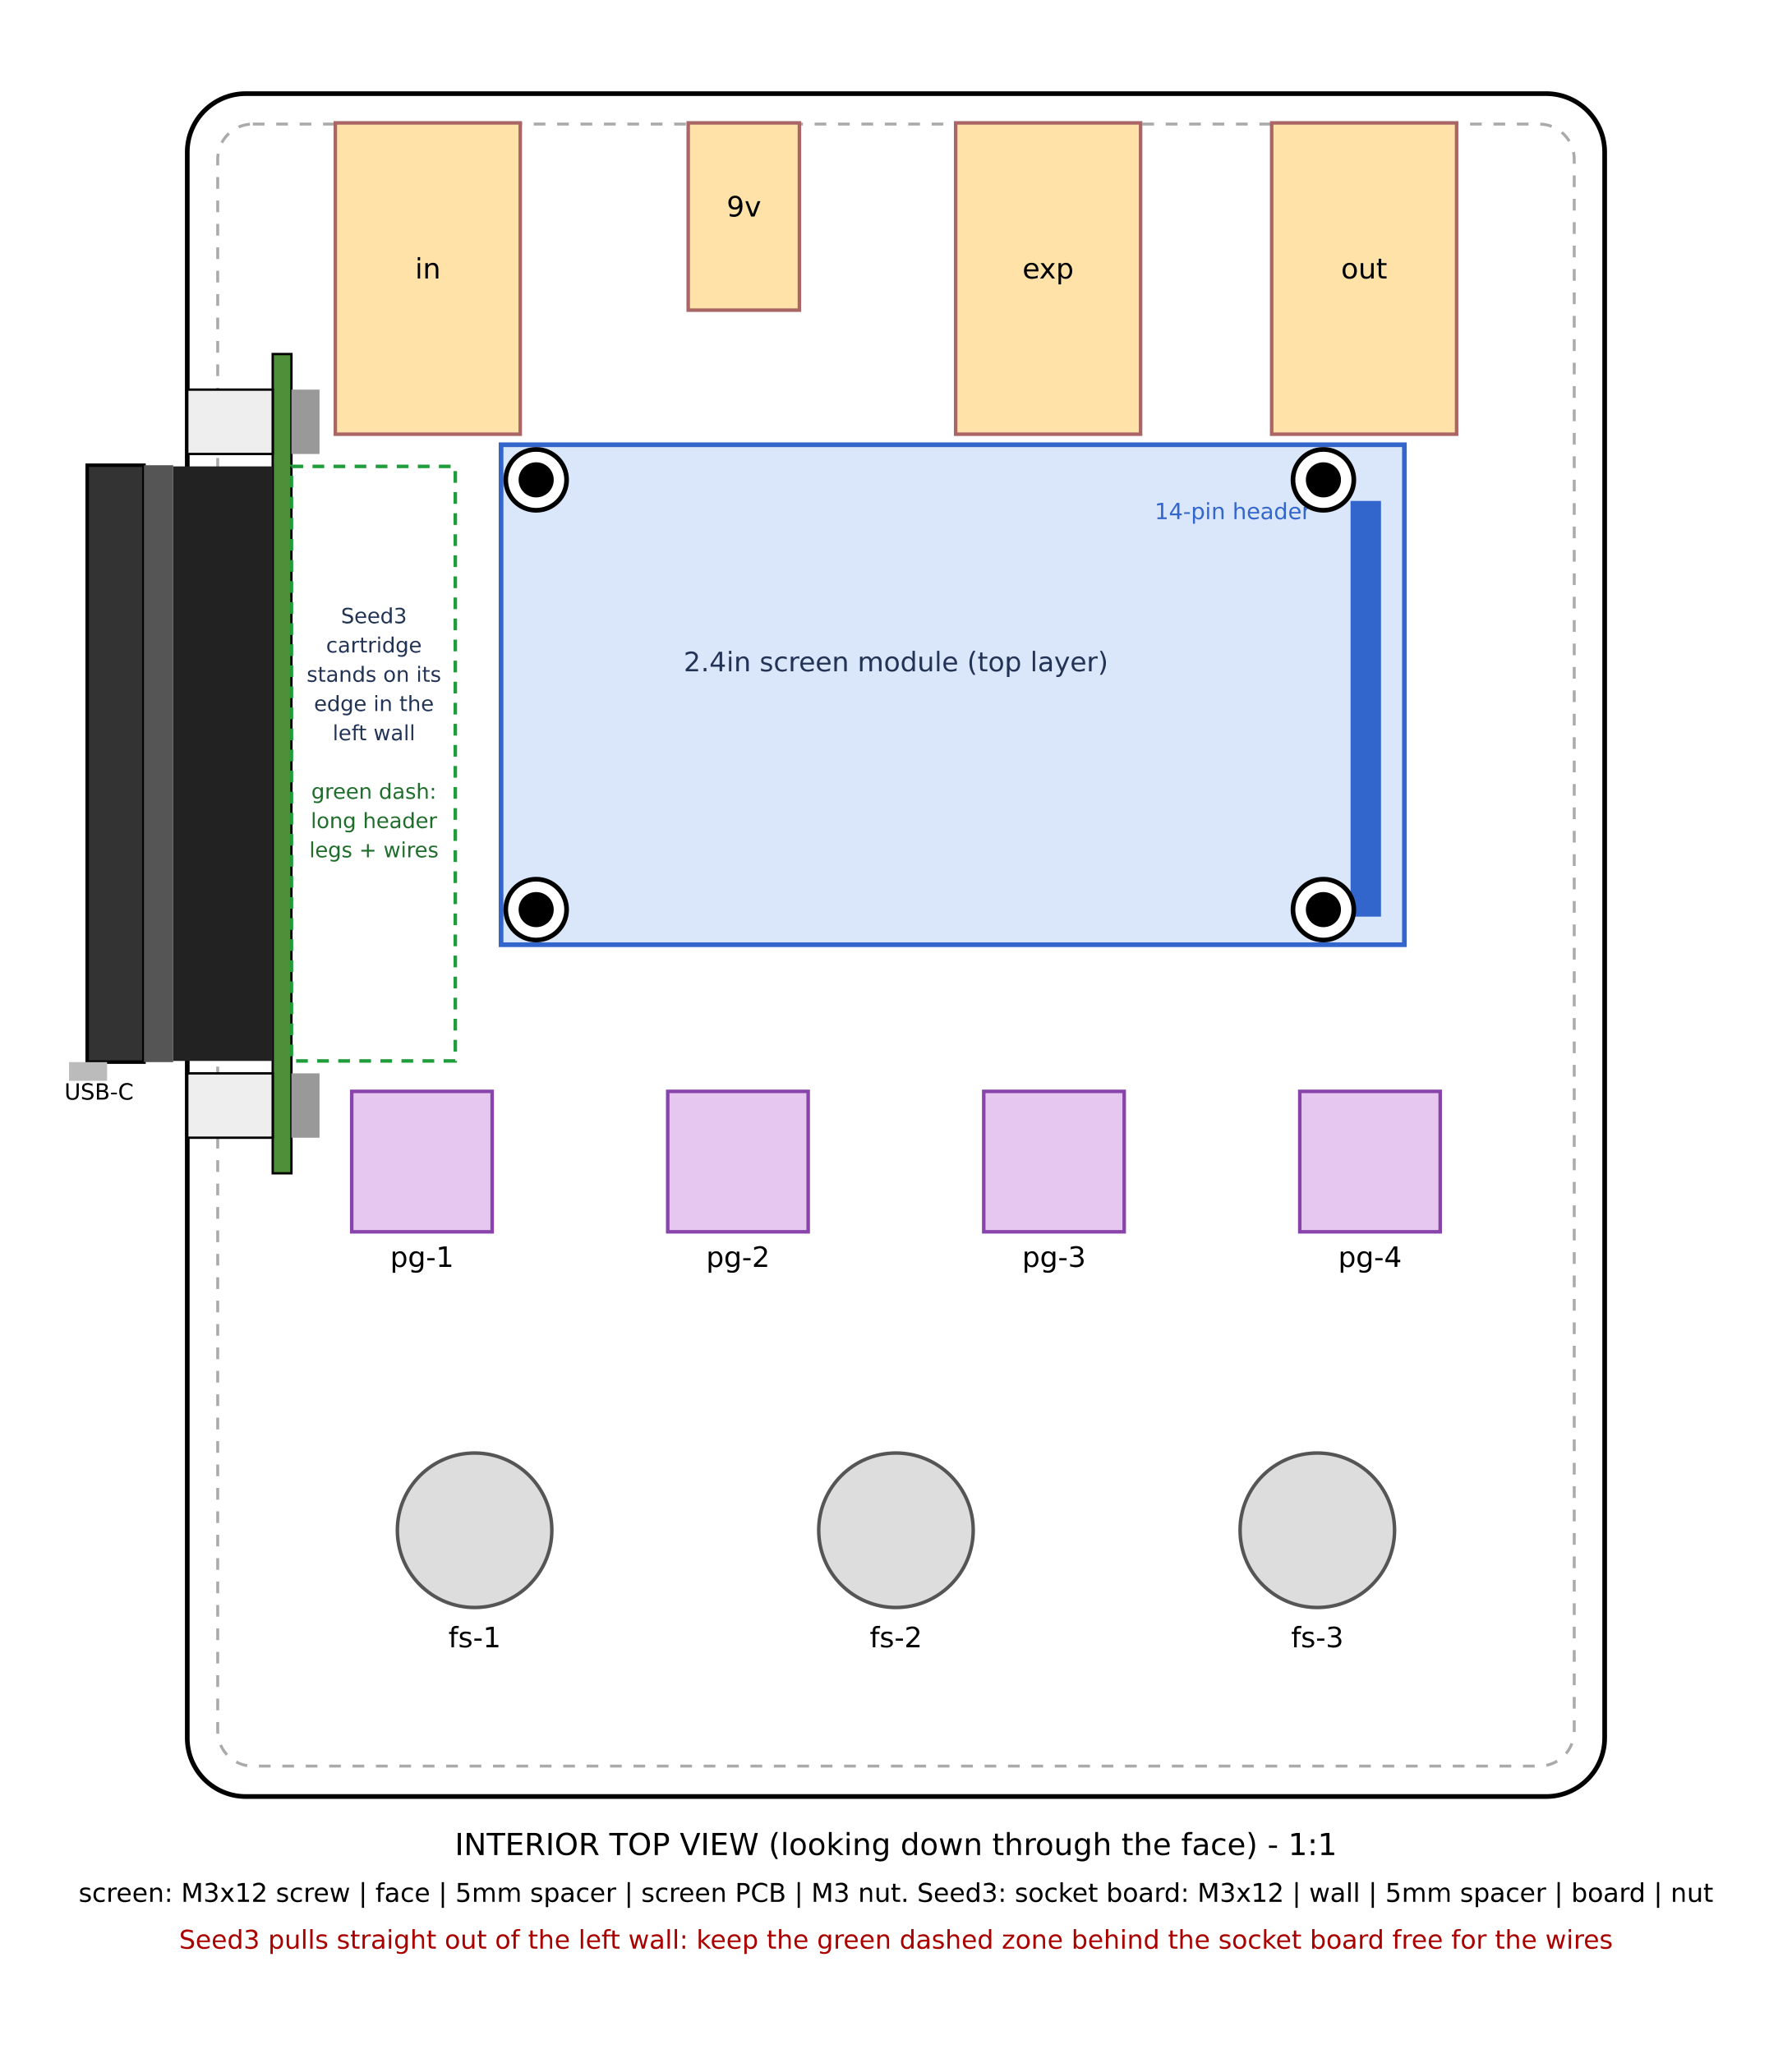
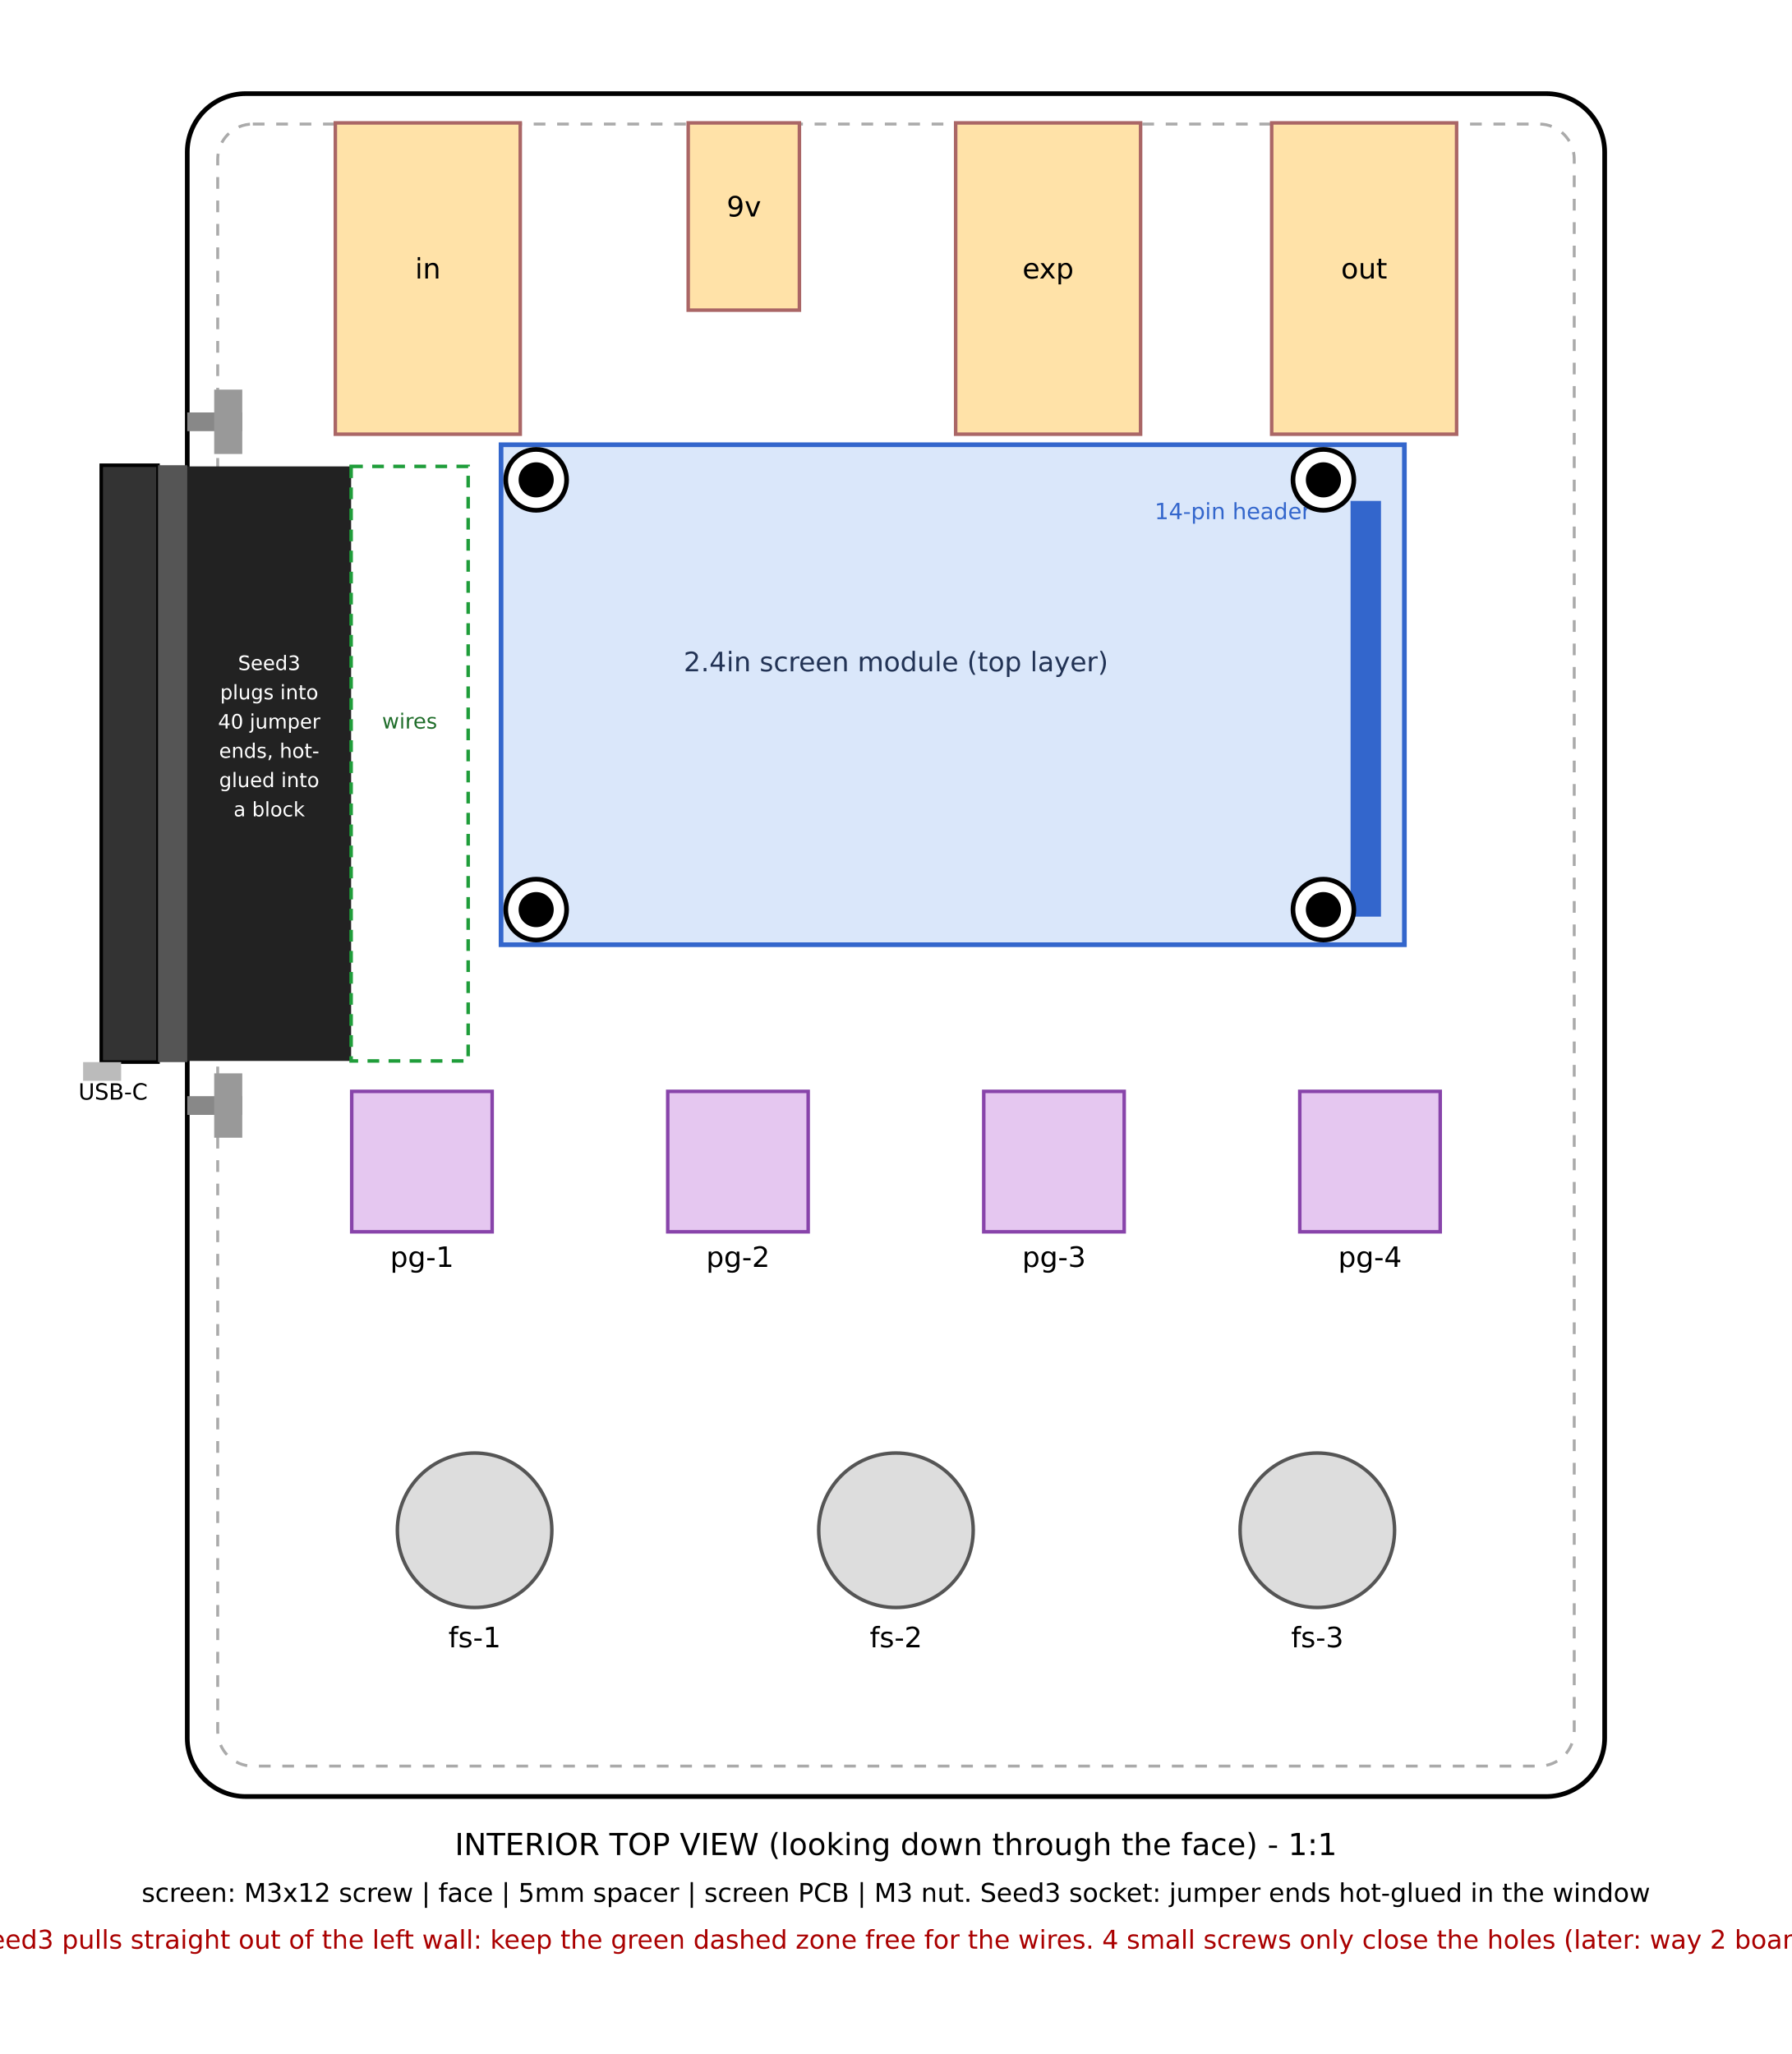
<svg xmlns="http://www.w3.org/2000/svg" width="153.1mm" height="175.5mm" viewBox="-76.55 -80.75 153.1 175.5">
  <rect x="-76.55" y="-80.75" width="153.1" height="175.5" fill="#fff" />
  <rect x="-60.55" y="-72.75" width="121.1" height="145.5" rx="5" fill="#fff" stroke="#000" stroke-width="0.4" />
  <rect x="-57.95" y="-70.15" width="115.9" height="140.3" rx="3" fill="none" stroke="#aaa" stroke-width="0.25" stroke-dasharray="1 1" />
  <rect x="-47.9" y="-70.25" width="15.8" height="26.6" fill="#ffe2a8" stroke="#a66" stroke-width="0.3" />
  <text x="-40.00" y="-56.95" font-family="DejaVu Sans, sans-serif" font-size="2.4" text-anchor="middle" fill="#000" font-weight="normal">in</text>
  <rect x="-17.75" y="-70.25" width="9.5" height="16.0" fill="#ffe2a8" stroke="#a66" stroke-width="0.3" />
  <text x="-13.00" y="-62.25" font-family="DejaVu Sans, sans-serif" font-size="2.4" text-anchor="middle" fill="#000" font-weight="normal">9v</text>
  <rect x="5.1" y="-70.25" width="15.8" height="26.6" fill="#ffe2a8" stroke="#a66" stroke-width="0.3" />
  <text x="13.00" y="-56.95" font-family="DejaVu Sans, sans-serif" font-size="2.4" text-anchor="middle" fill="#000" font-weight="normal">exp</text>
  <rect x="32.1" y="-70.25" width="15.8" height="26.6" fill="#ffe2a8" stroke="#a66" stroke-width="0.3" />
  <text x="40.00" y="-56.95" font-family="DejaVu Sans, sans-serif" font-size="2.4" text-anchor="middle" fill="#000" font-weight="normal">out</text>
  <rect x="-33.74" y="-42.75" width="77.18" height="42.72" fill="#bcd3f5" fill-opacity="0.55" stroke="#36c" stroke-width="0.4" />
  <rect x="38.84" y="-37.95" width="2.6" height="35.52" fill="#36c" />
  <text x="35.44" y="-36.39" font-family="DejaVu Sans, sans-serif" font-size="1.9" text-anchor="end" fill="#36c" font-weight="normal">14-pin header</text>
  <text x="0.00" y="-23.39" font-family="DejaVu Sans, sans-serif" font-size="2.3" text-anchor="middle" fill="#235" font-weight="normal">2.4in screen module (top layer)</text>
-   <rect x="-53.25" y="-50.5" width="1.6" height="70.0" fill="#4f8f3a" stroke="#000" stroke-width="0.2" />
-   <rect x="-61.75" y="-40.9" width="8.5" height="50.8" fill="#222" />
-   <rect x="-69.1" y="-41.0" width="4.85" height="51" fill="#333" stroke="#000" stroke-width="0.3" />
-   <rect x="-70.65" y="10.0" width="3.25" height="1.6" fill="#bbb" />
-   <rect x="-60.55" y="10.96" width="7.3" height="5.5" fill="#eee" stroke="#000" stroke-width="0.2" />
-   <rect x="-51.65" y="10.96" width="2.4" height="5.5" fill="#999" />
-   <rect x="-60.55" y="-47.46" width="7.3" height="5.5" fill="#eee" stroke="#000" stroke-width="0.2" />
-   <rect x="-51.65" y="-47.46" width="2.4" height="5.5" fill="#999" />
-   <rect x="-64.25" y="-41.0" width="2.5" height="51" fill="#555" />
-   <rect x="-51.65" y="-40.9" width="14" height="50.8" fill="none" stroke="#1f9d3a" stroke-width="0.3" stroke-dasharray="1 0.8" />
-   <text x="-44.60" y="-27.50" font-family="DejaVu Sans, sans-serif" font-size="1.8" text-anchor="middle" fill="#235" font-weight="normal">Seed3</text>
-   <text x="-44.60" y="-25.00" font-family="DejaVu Sans, sans-serif" font-size="1.8" text-anchor="middle" fill="#235" font-weight="normal">cartridge</text>
-   <text x="-44.60" y="-22.50" font-family="DejaVu Sans, sans-serif" font-size="1.8" text-anchor="middle" fill="#235" font-weight="normal">stands on its</text>
-   <text x="-44.60" y="-20.00" font-family="DejaVu Sans, sans-serif" font-size="1.8" text-anchor="middle" fill="#235" font-weight="normal">edge in the</text>
-   <text x="-44.60" y="-17.50" font-family="DejaVu Sans, sans-serif" font-size="1.8" text-anchor="middle" fill="#235" font-weight="normal">left wall</text>
-   <text x="-44.60" y="-12.50" font-family="DejaVu Sans, sans-serif" font-size="1.8" text-anchor="middle" fill="#1f6d2a" font-weight="normal">green dash:</text>
-   <text x="-44.60" y="-10.00" font-family="DejaVu Sans, sans-serif" font-size="1.8" text-anchor="middle" fill="#1f6d2a" font-weight="normal">long header</text>
-   <text x="-44.60" y="-7.50" font-family="DejaVu Sans, sans-serif" font-size="1.8" text-anchor="middle" fill="#1f6d2a" font-weight="normal">legs + wires</text>
-   <text x="-68.10" y="13.20" font-family="DejaVu Sans, sans-serif" font-size="1.9" text-anchor="middle" fill="#000" font-weight="normal">USB-C</text>
+   <rect x="-60.55" y="-40.9" width="14.0" height="50.8" fill="#222" />
+   <rect x="-67.9" y="-41.0" width="4.85" height="51" fill="#333" stroke="#000" stroke-width="0.3" />
+   <rect x="-69.45" y="10.0" width="3.25" height="1.6" fill="#bbb" />
+   <rect x="-63.05" y="-41.0" width="2.5" height="51" fill="#555" />
+   <rect x="-60.55" y="12.91" width="4.7" height="1.6" fill="#888" />
+   <rect x="-58.25" y="10.96" width="2.4" height="5.5" fill="#999" />
+   <rect x="-60.55" y="-45.51" width="4.7" height="1.6" fill="#888" />
+   <rect x="-58.25" y="-47.46" width="2.4" height="5.5" fill="#999" />
+   <rect x="-46.55" y="-40.9" width="10" height="50.8" fill="none" stroke="#1f9d3a" stroke-width="0.3" stroke-dasharray="1 0.8" />
+   <text x="-53.55" y="-23.50" font-family="DejaVu Sans, sans-serif" font-size="1.7" text-anchor="middle" fill="#fff" font-weight="normal">Seed3</text>
+   <text x="-53.55" y="-21.00" font-family="DejaVu Sans, sans-serif" font-size="1.7" text-anchor="middle" fill="#fff" font-weight="normal">plugs into</text>
+   <text x="-53.55" y="-18.50" font-family="DejaVu Sans, sans-serif" font-size="1.7" text-anchor="middle" fill="#fff" font-weight="normal">40 jumper</text>
+   <text x="-53.55" y="-16.00" font-family="DejaVu Sans, sans-serif" font-size="1.7" text-anchor="middle" fill="#fff" font-weight="normal">ends, hot-</text>
+   <text x="-53.55" y="-13.50" font-family="DejaVu Sans, sans-serif" font-size="1.7" text-anchor="middle" fill="#fff" font-weight="normal">glued into</text>
+   <text x="-53.55" y="-11.00" font-family="DejaVu Sans, sans-serif" font-size="1.7" text-anchor="middle" fill="#fff" font-weight="normal">a block</text>
+   <text x="-41.55" y="-18.50" font-family="DejaVu Sans, sans-serif" font-size="1.8" text-anchor="middle" fill="#1f6d2a" font-weight="normal">wires</text>
+   <text x="-66.90" y="13.20" font-family="DejaVu Sans, sans-serif" font-size="1.9" text-anchor="middle" fill="#000" font-weight="normal">USB-C</text>
  <circle cx="-30.74" cy="-39.75" r="2.6" fill="#fff" stroke="#000" stroke-width="0.4" />
  <circle cx="-30.74" cy="-39.75" r="1.5" fill="#000" />
  <circle cx="36.52" cy="-39.75" r="2.6" fill="#fff" stroke="#000" stroke-width="0.4" />
  <circle cx="36.52" cy="-39.75" r="1.5" fill="#000" />
  <circle cx="-30.74" cy="-3.03" r="2.6" fill="#fff" stroke="#000" stroke-width="0.4" />
  <circle cx="-30.74" cy="-3.03" r="1.5" fill="#000" />
  <circle cx="36.52" cy="-3.03" r="2.6" fill="#fff" stroke="#000" stroke-width="0.4" />
  <circle cx="36.52" cy="-3.03" r="1.5" fill="#000" />
  <rect x="-46.5" y="12.5" width="12" height="12" fill="#e5c7f0" stroke="#84a" stroke-width="0.3" />
  <text x="-40.50" y="27.50" font-family="DejaVu Sans, sans-serif" font-size="2.4" text-anchor="middle" fill="#000" font-weight="normal">pg-1</text>
  <rect x="-19.5" y="12.5" width="12" height="12" fill="#e5c7f0" stroke="#84a" stroke-width="0.3" />
  <text x="-13.50" y="27.50" font-family="DejaVu Sans, sans-serif" font-size="2.4" text-anchor="middle" fill="#000" font-weight="normal">pg-2</text>
  <rect x="7.5" y="12.5" width="12" height="12" fill="#e5c7f0" stroke="#84a" stroke-width="0.3" />
  <text x="13.50" y="27.50" font-family="DejaVu Sans, sans-serif" font-size="2.4" text-anchor="middle" fill="#000" font-weight="normal">pg-3</text>
  <rect x="34.5" y="12.5" width="12" height="12" fill="#e5c7f0" stroke="#84a" stroke-width="0.3" />
  <text x="40.50" y="27.50" font-family="DejaVu Sans, sans-serif" font-size="2.4" text-anchor="middle" fill="#000" font-weight="normal">pg-4</text>
  <circle cx="-36.0" cy="50.0" r="6.6" fill="#ddd" stroke="#555" stroke-width="0.3" />
  <text x="-36.00" y="60.00" font-family="DejaVu Sans, sans-serif" font-size="2.4" text-anchor="middle" fill="#000" font-weight="normal">fs-1</text>
  <circle cx="0.0" cy="50.0" r="6.6" fill="#ddd" stroke="#555" stroke-width="0.3" />
  <text x="0.00" y="60.00" font-family="DejaVu Sans, sans-serif" font-size="2.4" text-anchor="middle" fill="#000" font-weight="normal">fs-2</text>
  <circle cx="36.0" cy="50.0" r="6.6" fill="#ddd" stroke="#555" stroke-width="0.3" />
  <text x="36.00" y="60.00" font-family="DejaVu Sans, sans-serif" font-size="2.4" text-anchor="middle" fill="#000" font-weight="normal">fs-3</text>
  <text x="0.00" y="77.75" font-family="DejaVu Sans, sans-serif" font-size="2.6" text-anchor="middle" fill="#000" font-weight="normal">INTERIOR TOP VIEW (looking down through the face) - 1:1</text>
-   <text x="0.00" y="81.75" font-family="DejaVu Sans, sans-serif" font-size="2.2" text-anchor="middle" fill="#000" font-weight="normal">screen: M3x12 screw | face | 5mm spacer | screen PCB | M3 nut.   Seed3: socket board: M3x12 | wall | 5mm spacer | board | nut</text>
-   <text x="0.00" y="85.75" font-family="DejaVu Sans, sans-serif" font-size="2.2" text-anchor="middle" fill="#a00" font-weight="normal">Seed3 pulls straight out of the left wall: keep the green dashed zone behind the socket board free for the wires</text>
+   <text x="0.00" y="81.75" font-family="DejaVu Sans, sans-serif" font-size="2.2" text-anchor="middle" fill="#000" font-weight="normal">screen: M3x12 screw | face | 5mm spacer | screen PCB | M3 nut.   Seed3 socket: jumper ends hot-glued in the window</text>
+   <text x="0.00" y="85.75" font-family="DejaVu Sans, sans-serif" font-size="2.2" text-anchor="middle" fill="#a00" font-weight="normal">Seed3 pulls straight out of the left wall: keep the green dashed zone free for the wires. 4 small screws only close the holes (later: way 2 board)</text>
</svg>
